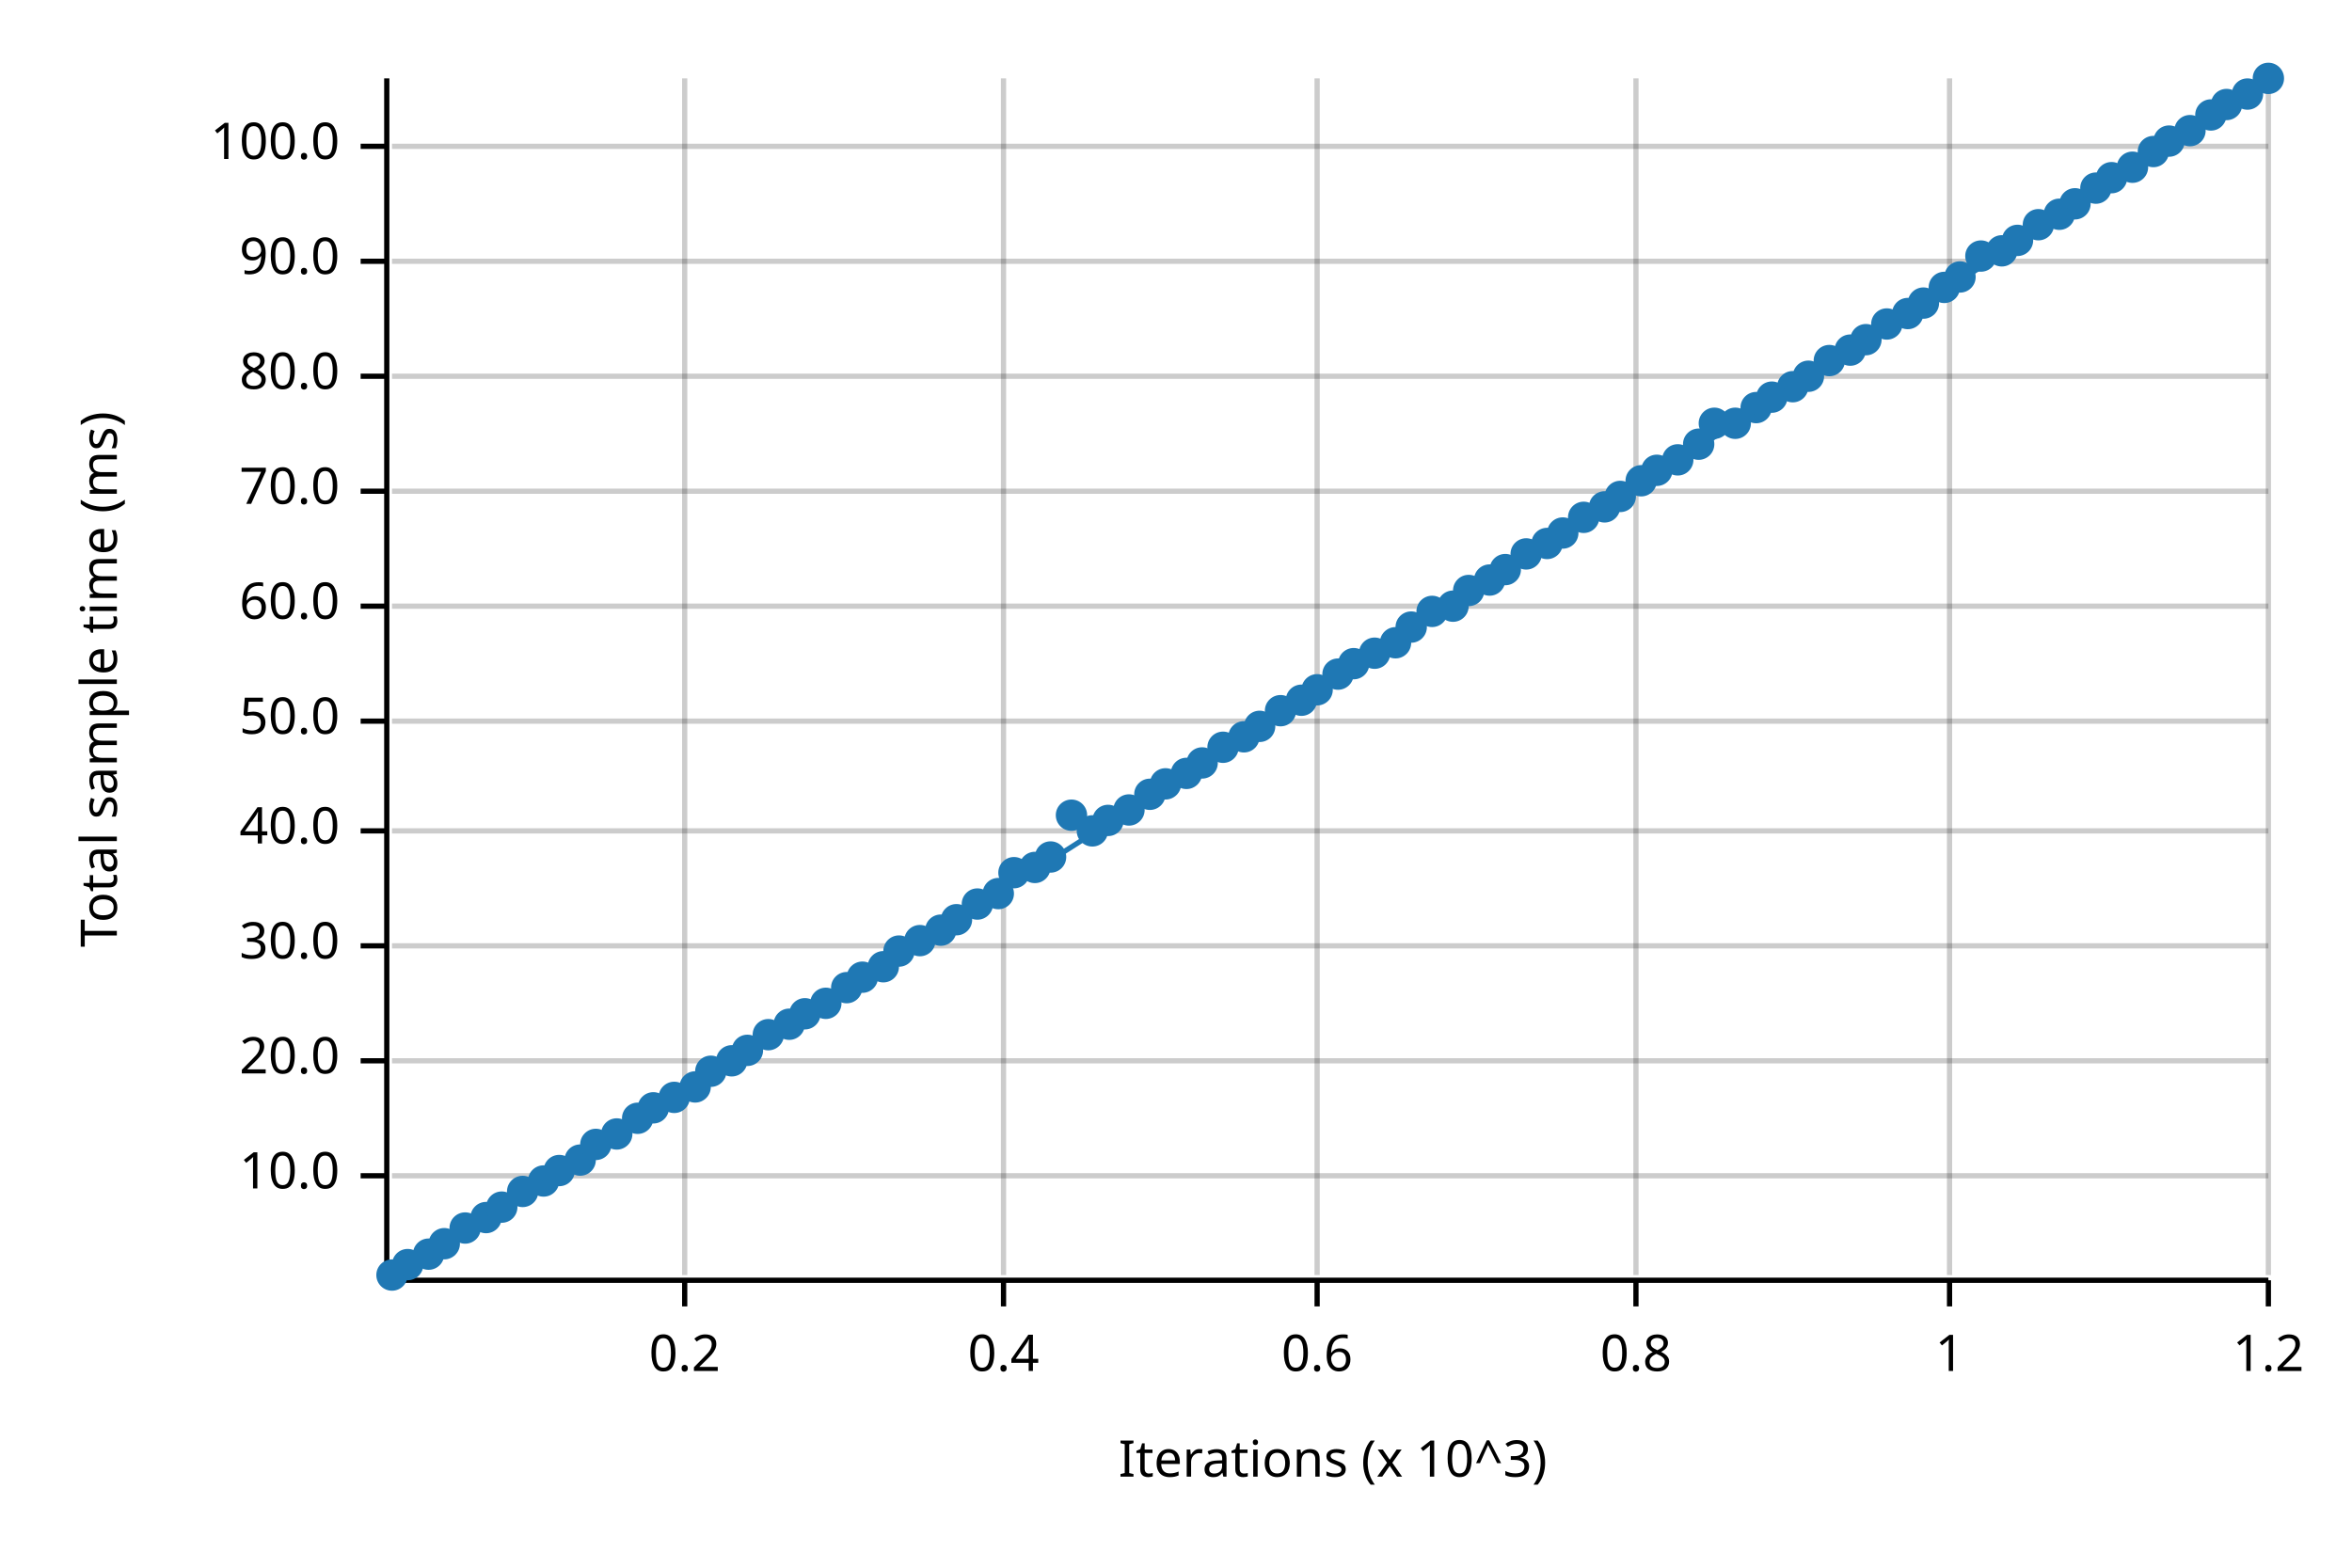
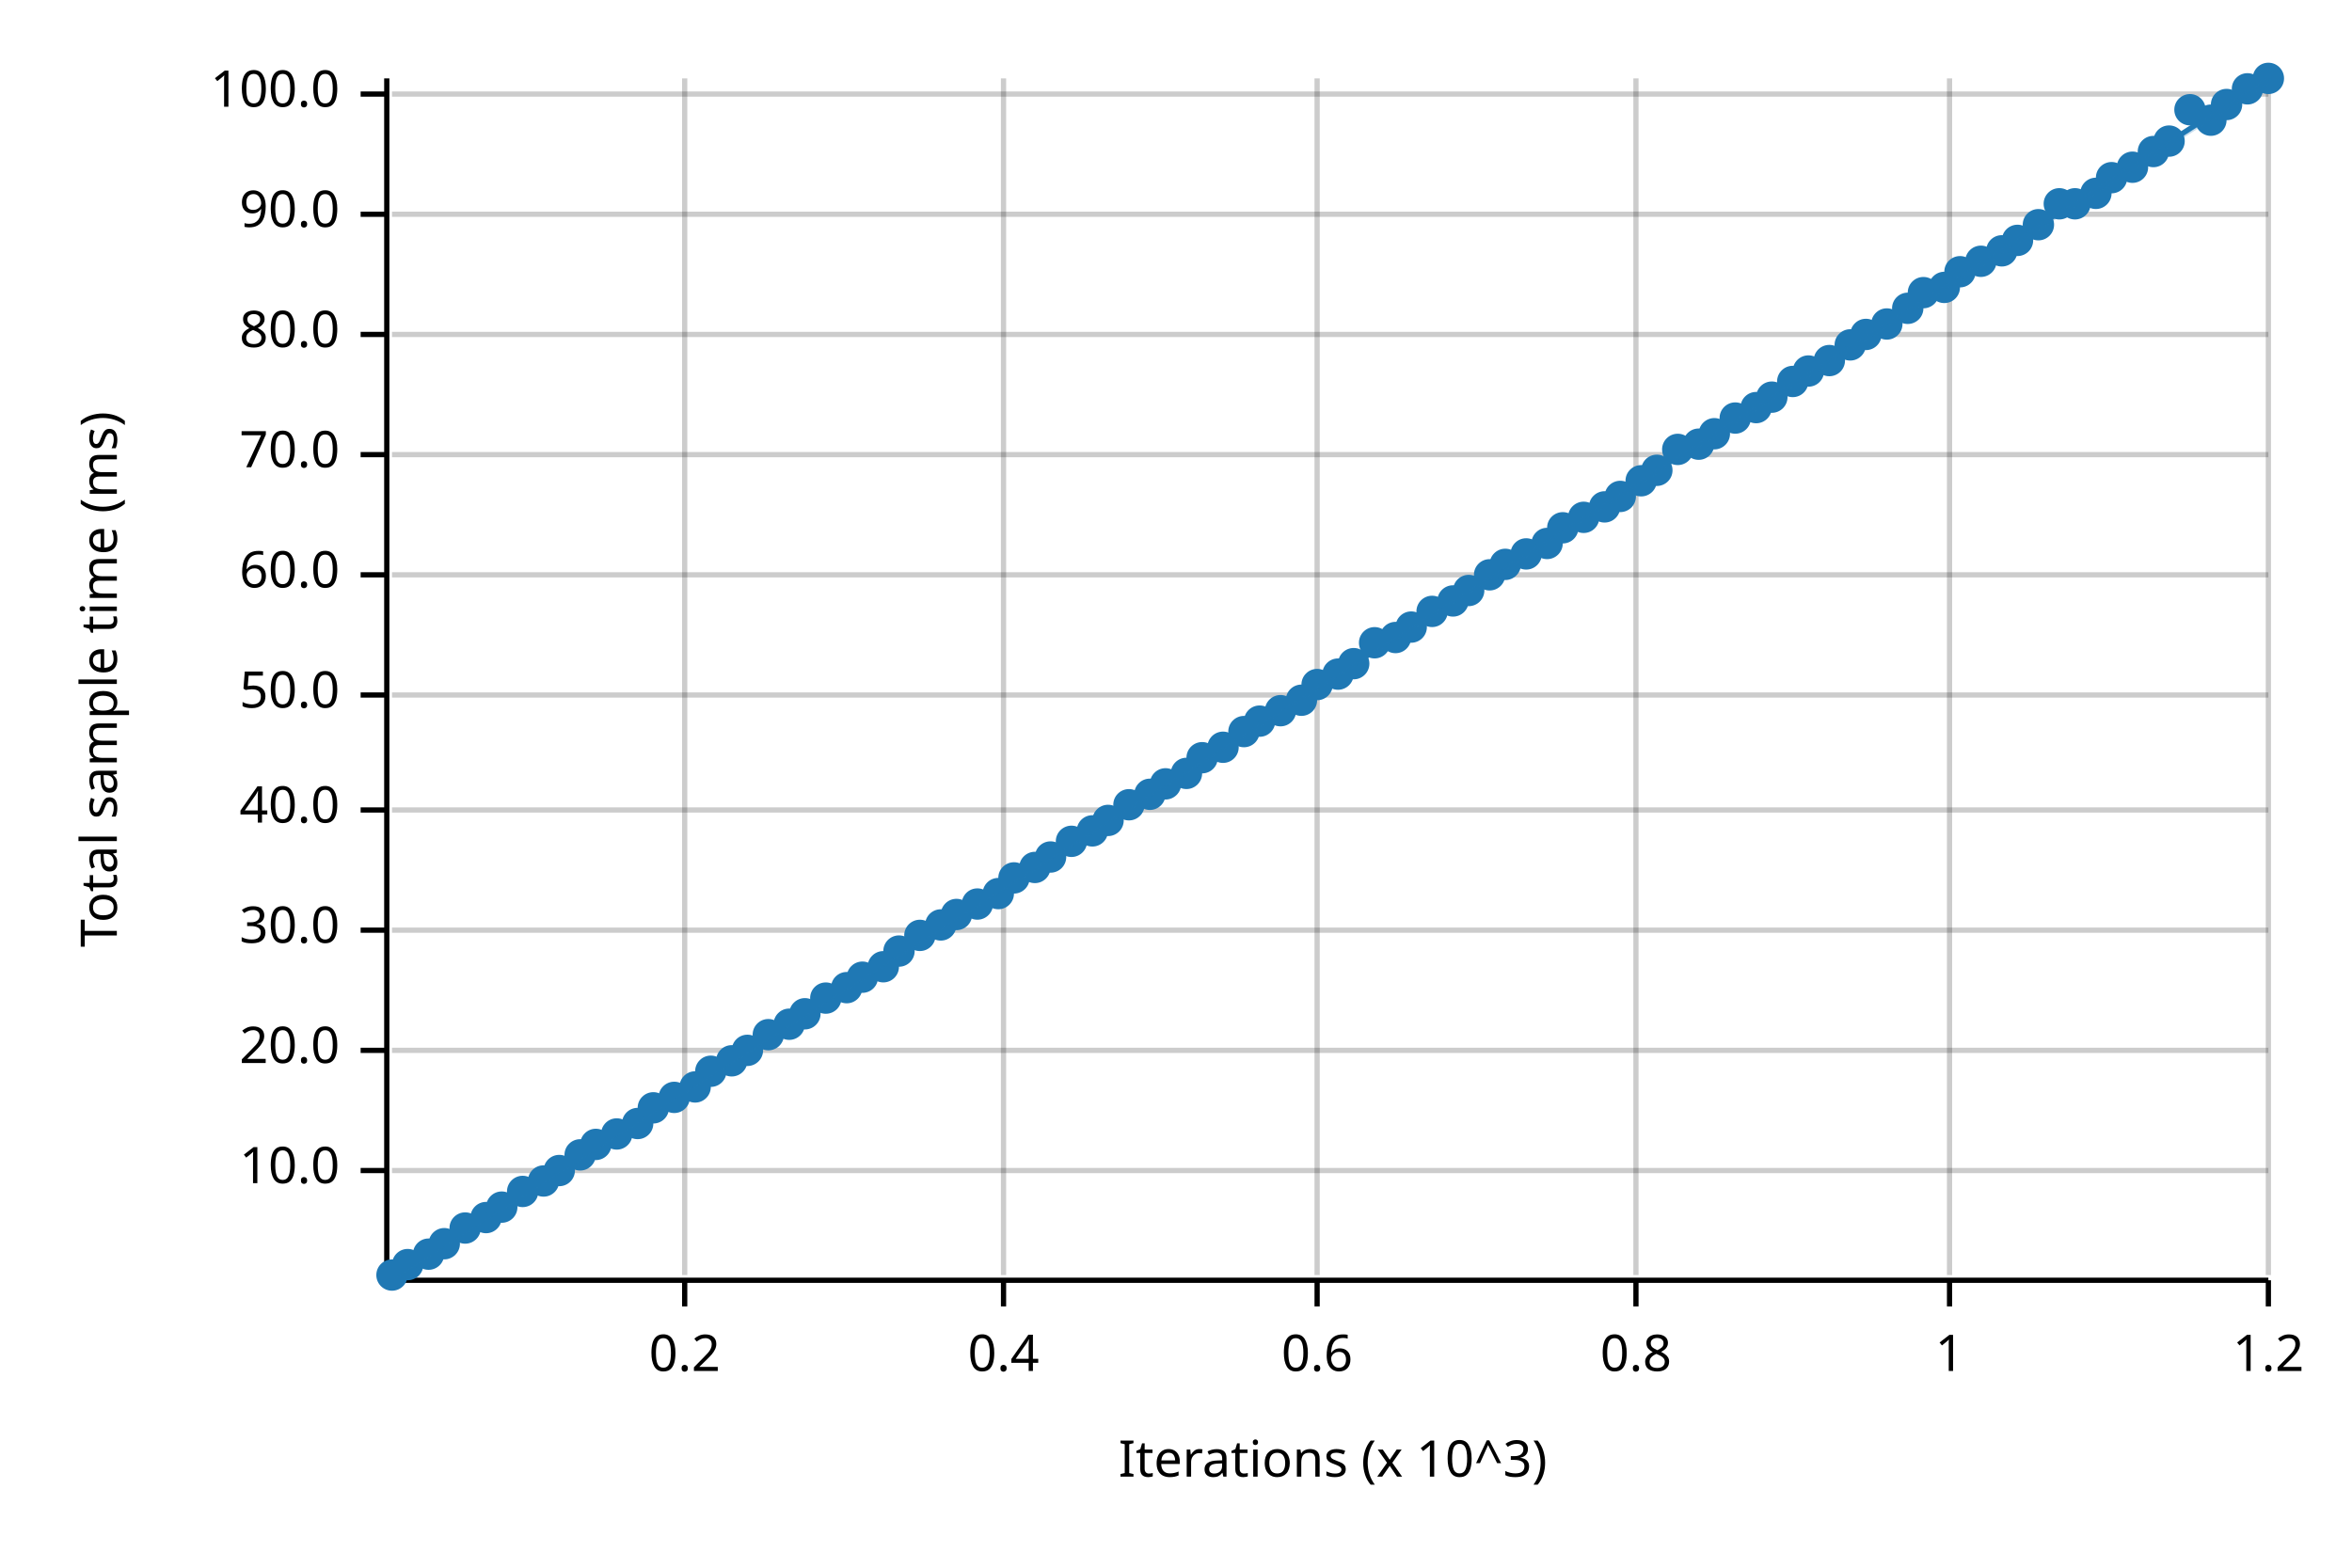
<svg xmlns="http://www.w3.org/2000/svg" width="450" height="300" viewBox="0 0 450 300">
  <text x="15" y="130" dy="0.76em" text-anchor="middle" font-family="sans-serif" font-size="9.677" opacity="1" fill="#000000" transform="rotate(270, 15, 130)">
Total sample time (ms)
</text>
  <text x="255" y="285" dy="-0.5ex" text-anchor="middle" font-family="sans-serif" font-size="9.677" opacity="1" fill="#000000">
Iterations (x 10^3)
</text>
  <line opacity="0.2" stroke="#000000" stroke-width="1" x1="131" y1="244" x2="131" y2="15" />
  <line opacity="0.2" stroke="#000000" stroke-width="1" x1="192" y1="244" x2="192" y2="15" />
  <line opacity="0.2" stroke="#000000" stroke-width="1" x1="252" y1="244" x2="252" y2="15" />
  <line opacity="0.2" stroke="#000000" stroke-width="1" x1="313" y1="244" x2="313" y2="15" />
  <line opacity="0.2" stroke="#000000" stroke-width="1" x1="373" y1="244" x2="373" y2="15" />
  <line opacity="0.2" stroke="#000000" stroke-width="1" x1="434" y1="244" x2="434" y2="15" />
-   <line opacity="0.2" stroke="#000000" stroke-width="1" x1="75" y1="225" x2="434" y2="225" />
-   <line opacity="0.2" stroke="#000000" stroke-width="1" x1="75" y1="203" x2="434" y2="203" />
-   <line opacity="0.2" stroke="#000000" stroke-width="1" x1="75" y1="181" x2="434" y2="181" />
-   <line opacity="0.2" stroke="#000000" stroke-width="1" x1="75" y1="159" x2="434" y2="159" />
-   <line opacity="0.2" stroke="#000000" stroke-width="1" x1="75" y1="138" x2="434" y2="138" />
-   <line opacity="0.2" stroke="#000000" stroke-width="1" x1="75" y1="116" x2="434" y2="116" />
-   <line opacity="0.2" stroke="#000000" stroke-width="1" x1="75" y1="94" x2="434" y2="94" />
-   <line opacity="0.2" stroke="#000000" stroke-width="1" x1="75" y1="72" x2="434" y2="72" />
-   <line opacity="0.2" stroke="#000000" stroke-width="1" x1="75" y1="50" x2="434" y2="50" />
-   <line opacity="0.2" stroke="#000000" stroke-width="1" x1="75" y1="28" x2="434" y2="28" />
+   <line opacity="0.2" stroke="#000000" stroke-width="1" x1="75" y1="224" x2="434" y2="224" />
+   <line opacity="0.2" stroke="#000000" stroke-width="1" x1="75" y1="201" x2="434" y2="201" />
+   <line opacity="0.2" stroke="#000000" stroke-width="1" x1="75" y1="178" x2="434" y2="178" />
+   <line opacity="0.2" stroke="#000000" stroke-width="1" x1="75" y1="155" x2="434" y2="155" />
+   <line opacity="0.2" stroke="#000000" stroke-width="1" x1="75" y1="133" x2="434" y2="133" />
+   <line opacity="0.2" stroke="#000000" stroke-width="1" x1="75" y1="110" x2="434" y2="110" />
+   <line opacity="0.2" stroke="#000000" stroke-width="1" x1="75" y1="87" x2="434" y2="87" />
+   <line opacity="0.2" stroke="#000000" stroke-width="1" x1="75" y1="64" x2="434" y2="64" />
+   <line opacity="0.2" stroke="#000000" stroke-width="1" x1="75" y1="41" x2="434" y2="41" />
+   <line opacity="0.2" stroke="#000000" stroke-width="1" x1="75" y1="18" x2="434" y2="18" />
  <polyline fill="none" opacity="1" stroke="#000000" stroke-width="1" points="74,15 74,244 " />
-   <text x="65" y="225" dy="0.5ex" text-anchor="end" font-family="sans-serif" font-size="9.677" opacity="1" fill="#000000">
+   <text x="65" y="224" dy="0.5ex" text-anchor="end" font-family="sans-serif" font-size="9.677" opacity="1" fill="#000000">
10.0
</text>
-   <polyline fill="none" opacity="1" stroke="#000000" stroke-width="1" points="69,225 74,225 " />
-   <text x="65" y="203" dy="0.5ex" text-anchor="end" font-family="sans-serif" font-size="9.677" opacity="1" fill="#000000">
+   <polyline fill="none" opacity="1" stroke="#000000" stroke-width="1" points="69,224 74,224 " />
+   <text x="65" y="201" dy="0.5ex" text-anchor="end" font-family="sans-serif" font-size="9.677" opacity="1" fill="#000000">
20.0
</text>
-   <polyline fill="none" opacity="1" stroke="#000000" stroke-width="1" points="69,203 74,203 " />
-   <text x="65" y="181" dy="0.5ex" text-anchor="end" font-family="sans-serif" font-size="9.677" opacity="1" fill="#000000">
+   <polyline fill="none" opacity="1" stroke="#000000" stroke-width="1" points="69,201 74,201 " />
+   <text x="65" y="178" dy="0.5ex" text-anchor="end" font-family="sans-serif" font-size="9.677" opacity="1" fill="#000000">
30.0
</text>
-   <polyline fill="none" opacity="1" stroke="#000000" stroke-width="1" points="69,181 74,181 " />
-   <text x="65" y="159" dy="0.5ex" text-anchor="end" font-family="sans-serif" font-size="9.677" opacity="1" fill="#000000">
+   <polyline fill="none" opacity="1" stroke="#000000" stroke-width="1" points="69,178 74,178 " />
+   <text x="65" y="155" dy="0.5ex" text-anchor="end" font-family="sans-serif" font-size="9.677" opacity="1" fill="#000000">
40.0
</text>
-   <polyline fill="none" opacity="1" stroke="#000000" stroke-width="1" points="69,159 74,159 " />
-   <text x="65" y="138" dy="0.5ex" text-anchor="end" font-family="sans-serif" font-size="9.677" opacity="1" fill="#000000">
+   <polyline fill="none" opacity="1" stroke="#000000" stroke-width="1" points="69,155 74,155 " />
+   <text x="65" y="133" dy="0.5ex" text-anchor="end" font-family="sans-serif" font-size="9.677" opacity="1" fill="#000000">
50.0
</text>
-   <polyline fill="none" opacity="1" stroke="#000000" stroke-width="1" points="69,138 74,138 " />
-   <text x="65" y="116" dy="0.5ex" text-anchor="end" font-family="sans-serif" font-size="9.677" opacity="1" fill="#000000">
+   <polyline fill="none" opacity="1" stroke="#000000" stroke-width="1" points="69,133 74,133 " />
+   <text x="65" y="110" dy="0.5ex" text-anchor="end" font-family="sans-serif" font-size="9.677" opacity="1" fill="#000000">
60.0
</text>
-   <polyline fill="none" opacity="1" stroke="#000000" stroke-width="1" points="69,116 74,116 " />
-   <text x="65" y="94" dy="0.5ex" text-anchor="end" font-family="sans-serif" font-size="9.677" opacity="1" fill="#000000">
+   <polyline fill="none" opacity="1" stroke="#000000" stroke-width="1" points="69,110 74,110 " />
+   <text x="65" y="87" dy="0.5ex" text-anchor="end" font-family="sans-serif" font-size="9.677" opacity="1" fill="#000000">
70.0
</text>
-   <polyline fill="none" opacity="1" stroke="#000000" stroke-width="1" points="69,94 74,94 " />
-   <text x="65" y="72" dy="0.5ex" text-anchor="end" font-family="sans-serif" font-size="9.677" opacity="1" fill="#000000">
+   <polyline fill="none" opacity="1" stroke="#000000" stroke-width="1" points="69,87 74,87 " />
+   <text x="65" y="64" dy="0.5ex" text-anchor="end" font-family="sans-serif" font-size="9.677" opacity="1" fill="#000000">
80.0
</text>
-   <polyline fill="none" opacity="1" stroke="#000000" stroke-width="1" points="69,72 74,72 " />
-   <text x="65" y="50" dy="0.5ex" text-anchor="end" font-family="sans-serif" font-size="9.677" opacity="1" fill="#000000">
+   <polyline fill="none" opacity="1" stroke="#000000" stroke-width="1" points="69,64 74,64 " />
+   <text x="65" y="41" dy="0.5ex" text-anchor="end" font-family="sans-serif" font-size="9.677" opacity="1" fill="#000000">
90.0
</text>
-   <polyline fill="none" opacity="1" stroke="#000000" stroke-width="1" points="69,50 74,50 " />
-   <text x="65" y="28" dy="0.5ex" text-anchor="end" font-family="sans-serif" font-size="9.677" opacity="1" fill="#000000">
+   <polyline fill="none" opacity="1" stroke="#000000" stroke-width="1" points="69,41 74,41 " />
+   <text x="65" y="18" dy="0.5ex" text-anchor="end" font-family="sans-serif" font-size="9.677" opacity="1" fill="#000000">
100.0
</text>
-   <polyline fill="none" opacity="1" stroke="#000000" stroke-width="1" points="69,28 74,28 " />
+   <polyline fill="none" opacity="1" stroke="#000000" stroke-width="1" points="69,18 74,18 " />
  <polyline fill="none" opacity="1" stroke="#000000" stroke-width="1" points="75,245 434,245 " />
  <text x="131" y="255" dy="0.76em" text-anchor="middle" font-family="sans-serif" font-size="9.677" opacity="1" fill="#000000">
0.2
</text>
  <polyline fill="none" opacity="1" stroke="#000000" stroke-width="1" points="131,245 131,250 " />
  <text x="192" y="255" dy="0.76em" text-anchor="middle" font-family="sans-serif" font-size="9.677" opacity="1" fill="#000000">
0.4
</text>
  <polyline fill="none" opacity="1" stroke="#000000" stroke-width="1" points="192,245 192,250 " />
  <text x="252" y="255" dy="0.76em" text-anchor="middle" font-family="sans-serif" font-size="9.677" opacity="1" fill="#000000">
0.6
</text>
  <polyline fill="none" opacity="1" stroke="#000000" stroke-width="1" points="252,245 252,250 " />
  <text x="313" y="255" dy="0.76em" text-anchor="middle" font-family="sans-serif" font-size="9.677" opacity="1" fill="#000000">
0.8
</text>
  <polyline fill="none" opacity="1" stroke="#000000" stroke-width="1" points="313,245 313,250 " />
  <text x="373" y="255" dy="0.76em" text-anchor="middle" font-family="sans-serif" font-size="9.677" opacity="1" fill="#000000">
1
</text>
  <polyline fill="none" opacity="1" stroke="#000000" stroke-width="1" points="373,245 373,250 " />
  <text x="434" y="255" dy="0.76em" text-anchor="middle" font-family="sans-serif" font-size="9.677" opacity="1" fill="#000000">
1.2
</text>
  <polyline fill="none" opacity="1" stroke="#000000" stroke-width="1" points="434,245 434,250 " />
  <circle cx="75" cy="244" r="3" opacity="1" fill="#1F78B4" stroke="none" stroke-width="1" />
  <circle cx="78" cy="242" r="3" opacity="1" fill="#1F78B4" stroke="none" stroke-width="1" />
  <circle cx="82" cy="240" r="3" opacity="1" fill="#1F78B4" stroke="none" stroke-width="1" />
  <circle cx="85" cy="238" r="3" opacity="1" fill="#1F78B4" stroke="none" stroke-width="1" />
  <circle cx="89" cy="235" r="3" opacity="1" fill="#1F78B4" stroke="none" stroke-width="1" />
  <circle cx="93" cy="233" r="3" opacity="1" fill="#1F78B4" stroke="none" stroke-width="1" />
  <circle cx="96" cy="231" r="3" opacity="1" fill="#1F78B4" stroke="none" stroke-width="1" />
  <circle cx="100" cy="228" r="3" opacity="1" fill="#1F78B4" stroke="none" stroke-width="1" />
  <circle cx="104" cy="226" r="3" opacity="1" fill="#1F78B4" stroke="none" stroke-width="1" />
  <circle cx="107" cy="224" r="3" opacity="1" fill="#1F78B4" stroke="none" stroke-width="1" />
-   <circle cx="111" cy="222" r="3" opacity="1" fill="#1F78B4" stroke="none" stroke-width="1" />
+   <circle cx="111" cy="221" r="3" opacity="1" fill="#1F78B4" stroke="none" stroke-width="1" />
  <circle cx="114" cy="219" r="3" opacity="1" fill="#1F78B4" stroke="none" stroke-width="1" />
  <circle cx="118" cy="217" r="3" opacity="1" fill="#1F78B4" stroke="none" stroke-width="1" />
-   <circle cx="122" cy="214" r="3" opacity="1" fill="#1F78B4" stroke="none" stroke-width="1" />
+   <circle cx="122" cy="215" r="3" opacity="1" fill="#1F78B4" stroke="none" stroke-width="1" />
  <circle cx="125" cy="212" r="3" opacity="1" fill="#1F78B4" stroke="none" stroke-width="1" />
  <circle cx="129" cy="210" r="3" opacity="1" fill="#1F78B4" stroke="none" stroke-width="1" />
  <circle cx="133" cy="208" r="3" opacity="1" fill="#1F78B4" stroke="none" stroke-width="1" />
  <circle cx="136" cy="205" r="3" opacity="1" fill="#1F78B4" stroke="none" stroke-width="1" />
  <circle cx="140" cy="203" r="3" opacity="1" fill="#1F78B4" stroke="none" stroke-width="1" />
  <circle cx="143" cy="201" r="3" opacity="1" fill="#1F78B4" stroke="none" stroke-width="1" />
  <circle cx="147" cy="198" r="3" opacity="1" fill="#1F78B4" stroke="none" stroke-width="1" />
  <circle cx="151" cy="196" r="3" opacity="1" fill="#1F78B4" stroke="none" stroke-width="1" />
  <circle cx="154" cy="194" r="3" opacity="1" fill="#1F78B4" stroke="none" stroke-width="1" />
-   <circle cx="158" cy="192" r="3" opacity="1" fill="#1F78B4" stroke="none" stroke-width="1" />
+   <circle cx="158" cy="191" r="3" opacity="1" fill="#1F78B4" stroke="none" stroke-width="1" />
  <circle cx="162" cy="189" r="3" opacity="1" fill="#1F78B4" stroke="none" stroke-width="1" />
  <circle cx="165" cy="187" r="3" opacity="1" fill="#1F78B4" stroke="none" stroke-width="1" />
  <circle cx="169" cy="185" r="3" opacity="1" fill="#1F78B4" stroke="none" stroke-width="1" />
  <circle cx="172" cy="182" r="3" opacity="1" fill="#1F78B4" stroke="none" stroke-width="1" />
-   <circle cx="176" cy="180" r="3" opacity="1" fill="#1F78B4" stroke="none" stroke-width="1" />
-   <circle cx="180" cy="178" r="3" opacity="1" fill="#1F78B4" stroke="none" stroke-width="1" />
-   <circle cx="183" cy="176" r="3" opacity="1" fill="#1F78B4" stroke="none" stroke-width="1" />
+   <circle cx="176" cy="179" r="3" opacity="1" fill="#1F78B4" stroke="none" stroke-width="1" />
+   <circle cx="180" cy="177" r="3" opacity="1" fill="#1F78B4" stroke="none" stroke-width="1" />
+   <circle cx="183" cy="175" r="3" opacity="1" fill="#1F78B4" stroke="none" stroke-width="1" />
  <circle cx="187" cy="173" r="3" opacity="1" fill="#1F78B4" stroke="none" stroke-width="1" />
  <circle cx="191" cy="171" r="3" opacity="1" fill="#1F78B4" stroke="none" stroke-width="1" />
-   <circle cx="194" cy="167" r="3" opacity="1" fill="#1F78B4" stroke="none" stroke-width="1" />
+   <circle cx="194" cy="168" r="3" opacity="1" fill="#1F78B4" stroke="none" stroke-width="1" />
  <circle cx="198" cy="166" r="3" opacity="1" fill="#1F78B4" stroke="none" stroke-width="1" />
  <circle cx="201" cy="164" r="3" opacity="1" fill="#1F78B4" stroke="none" stroke-width="1" />
-   <circle cx="205" cy="156" r="3" opacity="1" fill="#1F78B4" stroke="none" stroke-width="1" />
+   <circle cx="205" cy="161" r="3" opacity="1" fill="#1F78B4" stroke="none" stroke-width="1" />
  <circle cx="209" cy="159" r="3" opacity="1" fill="#1F78B4" stroke="none" stroke-width="1" />
  <circle cx="212" cy="157" r="3" opacity="1" fill="#1F78B4" stroke="none" stroke-width="1" />
-   <circle cx="216" cy="155" r="3" opacity="1" fill="#1F78B4" stroke="none" stroke-width="1" />
+   <circle cx="216" cy="154" r="3" opacity="1" fill="#1F78B4" stroke="none" stroke-width="1" />
  <circle cx="220" cy="152" r="3" opacity="1" fill="#1F78B4" stroke="none" stroke-width="1" />
  <circle cx="223" cy="150" r="3" opacity="1" fill="#1F78B4" stroke="none" stroke-width="1" />
  <circle cx="227" cy="148" r="3" opacity="1" fill="#1F78B4" stroke="none" stroke-width="1" />
-   <circle cx="230" cy="146" r="3" opacity="1" fill="#1F78B4" stroke="none" stroke-width="1" />
+   <circle cx="230" cy="145" r="3" opacity="1" fill="#1F78B4" stroke="none" stroke-width="1" />
  <circle cx="234" cy="143" r="3" opacity="1" fill="#1F78B4" stroke="none" stroke-width="1" />
-   <circle cx="238" cy="141" r="3" opacity="1" fill="#1F78B4" stroke="none" stroke-width="1" />
-   <circle cx="241" cy="139" r="3" opacity="1" fill="#1F78B4" stroke="none" stroke-width="1" />
+   <circle cx="238" cy="140" r="3" opacity="1" fill="#1F78B4" stroke="none" stroke-width="1" />
+   <circle cx="241" cy="138" r="3" opacity="1" fill="#1F78B4" stroke="none" stroke-width="1" />
  <circle cx="245" cy="136" r="3" opacity="1" fill="#1F78B4" stroke="none" stroke-width="1" />
  <circle cx="249" cy="134" r="3" opacity="1" fill="#1F78B4" stroke="none" stroke-width="1" />
-   <circle cx="252" cy="132" r="3" opacity="1" fill="#1F78B4" stroke="none" stroke-width="1" />
+   <circle cx="252" cy="131" r="3" opacity="1" fill="#1F78B4" stroke="none" stroke-width="1" />
  <circle cx="256" cy="129" r="3" opacity="1" fill="#1F78B4" stroke="none" stroke-width="1" />
  <circle cx="259" cy="127" r="3" opacity="1" fill="#1F78B4" stroke="none" stroke-width="1" />
-   <circle cx="263" cy="125" r="3" opacity="1" fill="#1F78B4" stroke="none" stroke-width="1" />
-   <circle cx="267" cy="123" r="3" opacity="1" fill="#1F78B4" stroke="none" stroke-width="1" />
+   <circle cx="263" cy="123" r="3" opacity="1" fill="#1F78B4" stroke="none" stroke-width="1" />
+   <circle cx="267" cy="122" r="3" opacity="1" fill="#1F78B4" stroke="none" stroke-width="1" />
  <circle cx="270" cy="120" r="3" opacity="1" fill="#1F78B4" stroke="none" stroke-width="1" />
  <circle cx="274" cy="117" r="3" opacity="1" fill="#1F78B4" stroke="none" stroke-width="1" />
-   <circle cx="278" cy="116" r="3" opacity="1" fill="#1F78B4" stroke="none" stroke-width="1" />
+   <circle cx="278" cy="115" r="3" opacity="1" fill="#1F78B4" stroke="none" stroke-width="1" />
  <circle cx="281" cy="113" r="3" opacity="1" fill="#1F78B4" stroke="none" stroke-width="1" />
-   <circle cx="285" cy="111" r="3" opacity="1" fill="#1F78B4" stroke="none" stroke-width="1" />
-   <circle cx="288" cy="109" r="3" opacity="1" fill="#1F78B4" stroke="none" stroke-width="1" />
+   <circle cx="285" cy="110" r="3" opacity="1" fill="#1F78B4" stroke="none" stroke-width="1" />
+   <circle cx="288" cy="108" r="3" opacity="1" fill="#1F78B4" stroke="none" stroke-width="1" />
  <circle cx="292" cy="106" r="3" opacity="1" fill="#1F78B4" stroke="none" stroke-width="1" />
  <circle cx="296" cy="104" r="3" opacity="1" fill="#1F78B4" stroke="none" stroke-width="1" />
-   <circle cx="299" cy="102" r="3" opacity="1" fill="#1F78B4" stroke="none" stroke-width="1" />
+   <circle cx="299" cy="101" r="3" opacity="1" fill="#1F78B4" stroke="none" stroke-width="1" />
  <circle cx="303" cy="99" r="3" opacity="1" fill="#1F78B4" stroke="none" stroke-width="1" />
  <circle cx="307" cy="97" r="3" opacity="1" fill="#1F78B4" stroke="none" stroke-width="1" />
  <circle cx="310" cy="95" r="3" opacity="1" fill="#1F78B4" stroke="none" stroke-width="1" />
  <circle cx="314" cy="92" r="3" opacity="1" fill="#1F78B4" stroke="none" stroke-width="1" />
  <circle cx="317" cy="90" r="3" opacity="1" fill="#1F78B4" stroke="none" stroke-width="1" />
-   <circle cx="321" cy="88" r="3" opacity="1" fill="#1F78B4" stroke="none" stroke-width="1" />
+   <circle cx="321" cy="86" r="3" opacity="1" fill="#1F78B4" stroke="none" stroke-width="1" />
  <circle cx="325" cy="85" r="3" opacity="1" fill="#1F78B4" stroke="none" stroke-width="1" />
-   <circle cx="328" cy="81" r="3" opacity="1" fill="#1F78B4" stroke="none" stroke-width="1" />
-   <circle cx="332" cy="81" r="3" opacity="1" fill="#1F78B4" stroke="none" stroke-width="1" />
+   <circle cx="328" cy="83" r="3" opacity="1" fill="#1F78B4" stroke="none" stroke-width="1" />
+   <circle cx="332" cy="80" r="3" opacity="1" fill="#1F78B4" stroke="none" stroke-width="1" />
  <circle cx="336" cy="78" r="3" opacity="1" fill="#1F78B4" stroke="none" stroke-width="1" />
  <circle cx="339" cy="76" r="3" opacity="1" fill="#1F78B4" stroke="none" stroke-width="1" />
-   <circle cx="343" cy="74" r="3" opacity="1" fill="#1F78B4" stroke="none" stroke-width="1" />
-   <circle cx="346" cy="72" r="3" opacity="1" fill="#1F78B4" stroke="none" stroke-width="1" />
+   <circle cx="343" cy="73" r="3" opacity="1" fill="#1F78B4" stroke="none" stroke-width="1" />
+   <circle cx="346" cy="71" r="3" opacity="1" fill="#1F78B4" stroke="none" stroke-width="1" />
  <circle cx="350" cy="69" r="3" opacity="1" fill="#1F78B4" stroke="none" stroke-width="1" />
-   <circle cx="354" cy="67" r="3" opacity="1" fill="#1F78B4" stroke="none" stroke-width="1" />
-   <circle cx="357" cy="65" r="3" opacity="1" fill="#1F78B4" stroke="none" stroke-width="1" />
+   <circle cx="354" cy="66" r="3" opacity="1" fill="#1F78B4" stroke="none" stroke-width="1" />
+   <circle cx="357" cy="64" r="3" opacity="1" fill="#1F78B4" stroke="none" stroke-width="1" />
  <circle cx="361" cy="62" r="3" opacity="1" fill="#1F78B4" stroke="none" stroke-width="1" />
-   <circle cx="365" cy="60" r="3" opacity="1" fill="#1F78B4" stroke="none" stroke-width="1" />
-   <circle cx="368" cy="58" r="3" opacity="1" fill="#1F78B4" stroke="none" stroke-width="1" />
+   <circle cx="365" cy="59" r="3" opacity="1" fill="#1F78B4" stroke="none" stroke-width="1" />
+   <circle cx="368" cy="56" r="3" opacity="1" fill="#1F78B4" stroke="none" stroke-width="1" />
  <circle cx="372" cy="55" r="3" opacity="1" fill="#1F78B4" stroke="none" stroke-width="1" />
-   <circle cx="375" cy="53" r="3" opacity="1" fill="#1F78B4" stroke="none" stroke-width="1" />
-   <circle cx="379" cy="49" r="3" opacity="1" fill="#1F78B4" stroke="none" stroke-width="1" />
+   <circle cx="375" cy="52" r="3" opacity="1" fill="#1F78B4" stroke="none" stroke-width="1" />
+   <circle cx="379" cy="50" r="3" opacity="1" fill="#1F78B4" stroke="none" stroke-width="1" />
  <circle cx="383" cy="48" r="3" opacity="1" fill="#1F78B4" stroke="none" stroke-width="1" />
  <circle cx="386" cy="46" r="3" opacity="1" fill="#1F78B4" stroke="none" stroke-width="1" />
  <circle cx="390" cy="43" r="3" opacity="1" fill="#1F78B4" stroke="none" stroke-width="1" />
-   <circle cx="394" cy="41" r="3" opacity="1" fill="#1F78B4" stroke="none" stroke-width="1" />
+   <circle cx="394" cy="39" r="3" opacity="1" fill="#1F78B4" stroke="none" stroke-width="1" />
  <circle cx="397" cy="39" r="3" opacity="1" fill="#1F78B4" stroke="none" stroke-width="1" />
-   <circle cx="401" cy="36" r="3" opacity="1" fill="#1F78B4" stroke="none" stroke-width="1" />
+   <circle cx="401" cy="37" r="3" opacity="1" fill="#1F78B4" stroke="none" stroke-width="1" />
  <circle cx="404" cy="34" r="3" opacity="1" fill="#1F78B4" stroke="none" stroke-width="1" />
  <circle cx="408" cy="32" r="3" opacity="1" fill="#1F78B4" stroke="none" stroke-width="1" />
  <circle cx="412" cy="29" r="3" opacity="1" fill="#1F78B4" stroke="none" stroke-width="1" />
  <circle cx="415" cy="27" r="3" opacity="1" fill="#1F78B4" stroke="none" stroke-width="1" />
-   <circle cx="419" cy="25" r="3" opacity="1" fill="#1F78B4" stroke="none" stroke-width="1" />
-   <circle cx="423" cy="22" r="3" opacity="1" fill="#1F78B4" stroke="none" stroke-width="1" />
+   <circle cx="419" cy="21" r="3" opacity="1" fill="#1F78B4" stroke="none" stroke-width="1" />
+   <circle cx="423" cy="23" r="3" opacity="1" fill="#1F78B4" stroke="none" stroke-width="1" />
  <circle cx="426" cy="20" r="3" opacity="1" fill="#1F78B4" stroke="none" stroke-width="1" />
-   <circle cx="430" cy="18" r="3" opacity="1" fill="#1F78B4" stroke="none" stroke-width="1" />
+   <circle cx="430" cy="17" r="3" opacity="1" fill="#1F78B4" stroke="none" stroke-width="1" />
  <circle cx="434" cy="15" r="3" opacity="1" fill="#1F78B4" stroke="none" stroke-width="1" />
-   <polyline fill="none" opacity="1" stroke="#1F78B4" stroke-width="1" points="75,245 434,16 " />
-   <polygon opacity="0.25" fill="#1F78B4" points="75,245 434,16 434,16 " />
+   <polyline fill="none" opacity="1" stroke="#1F78B4" stroke-width="1" points="75,245 434,15 " />
+   <polygon opacity="0.25" fill="#1F78B4" points="75,245 434,16 434,15 " />
</svg>
